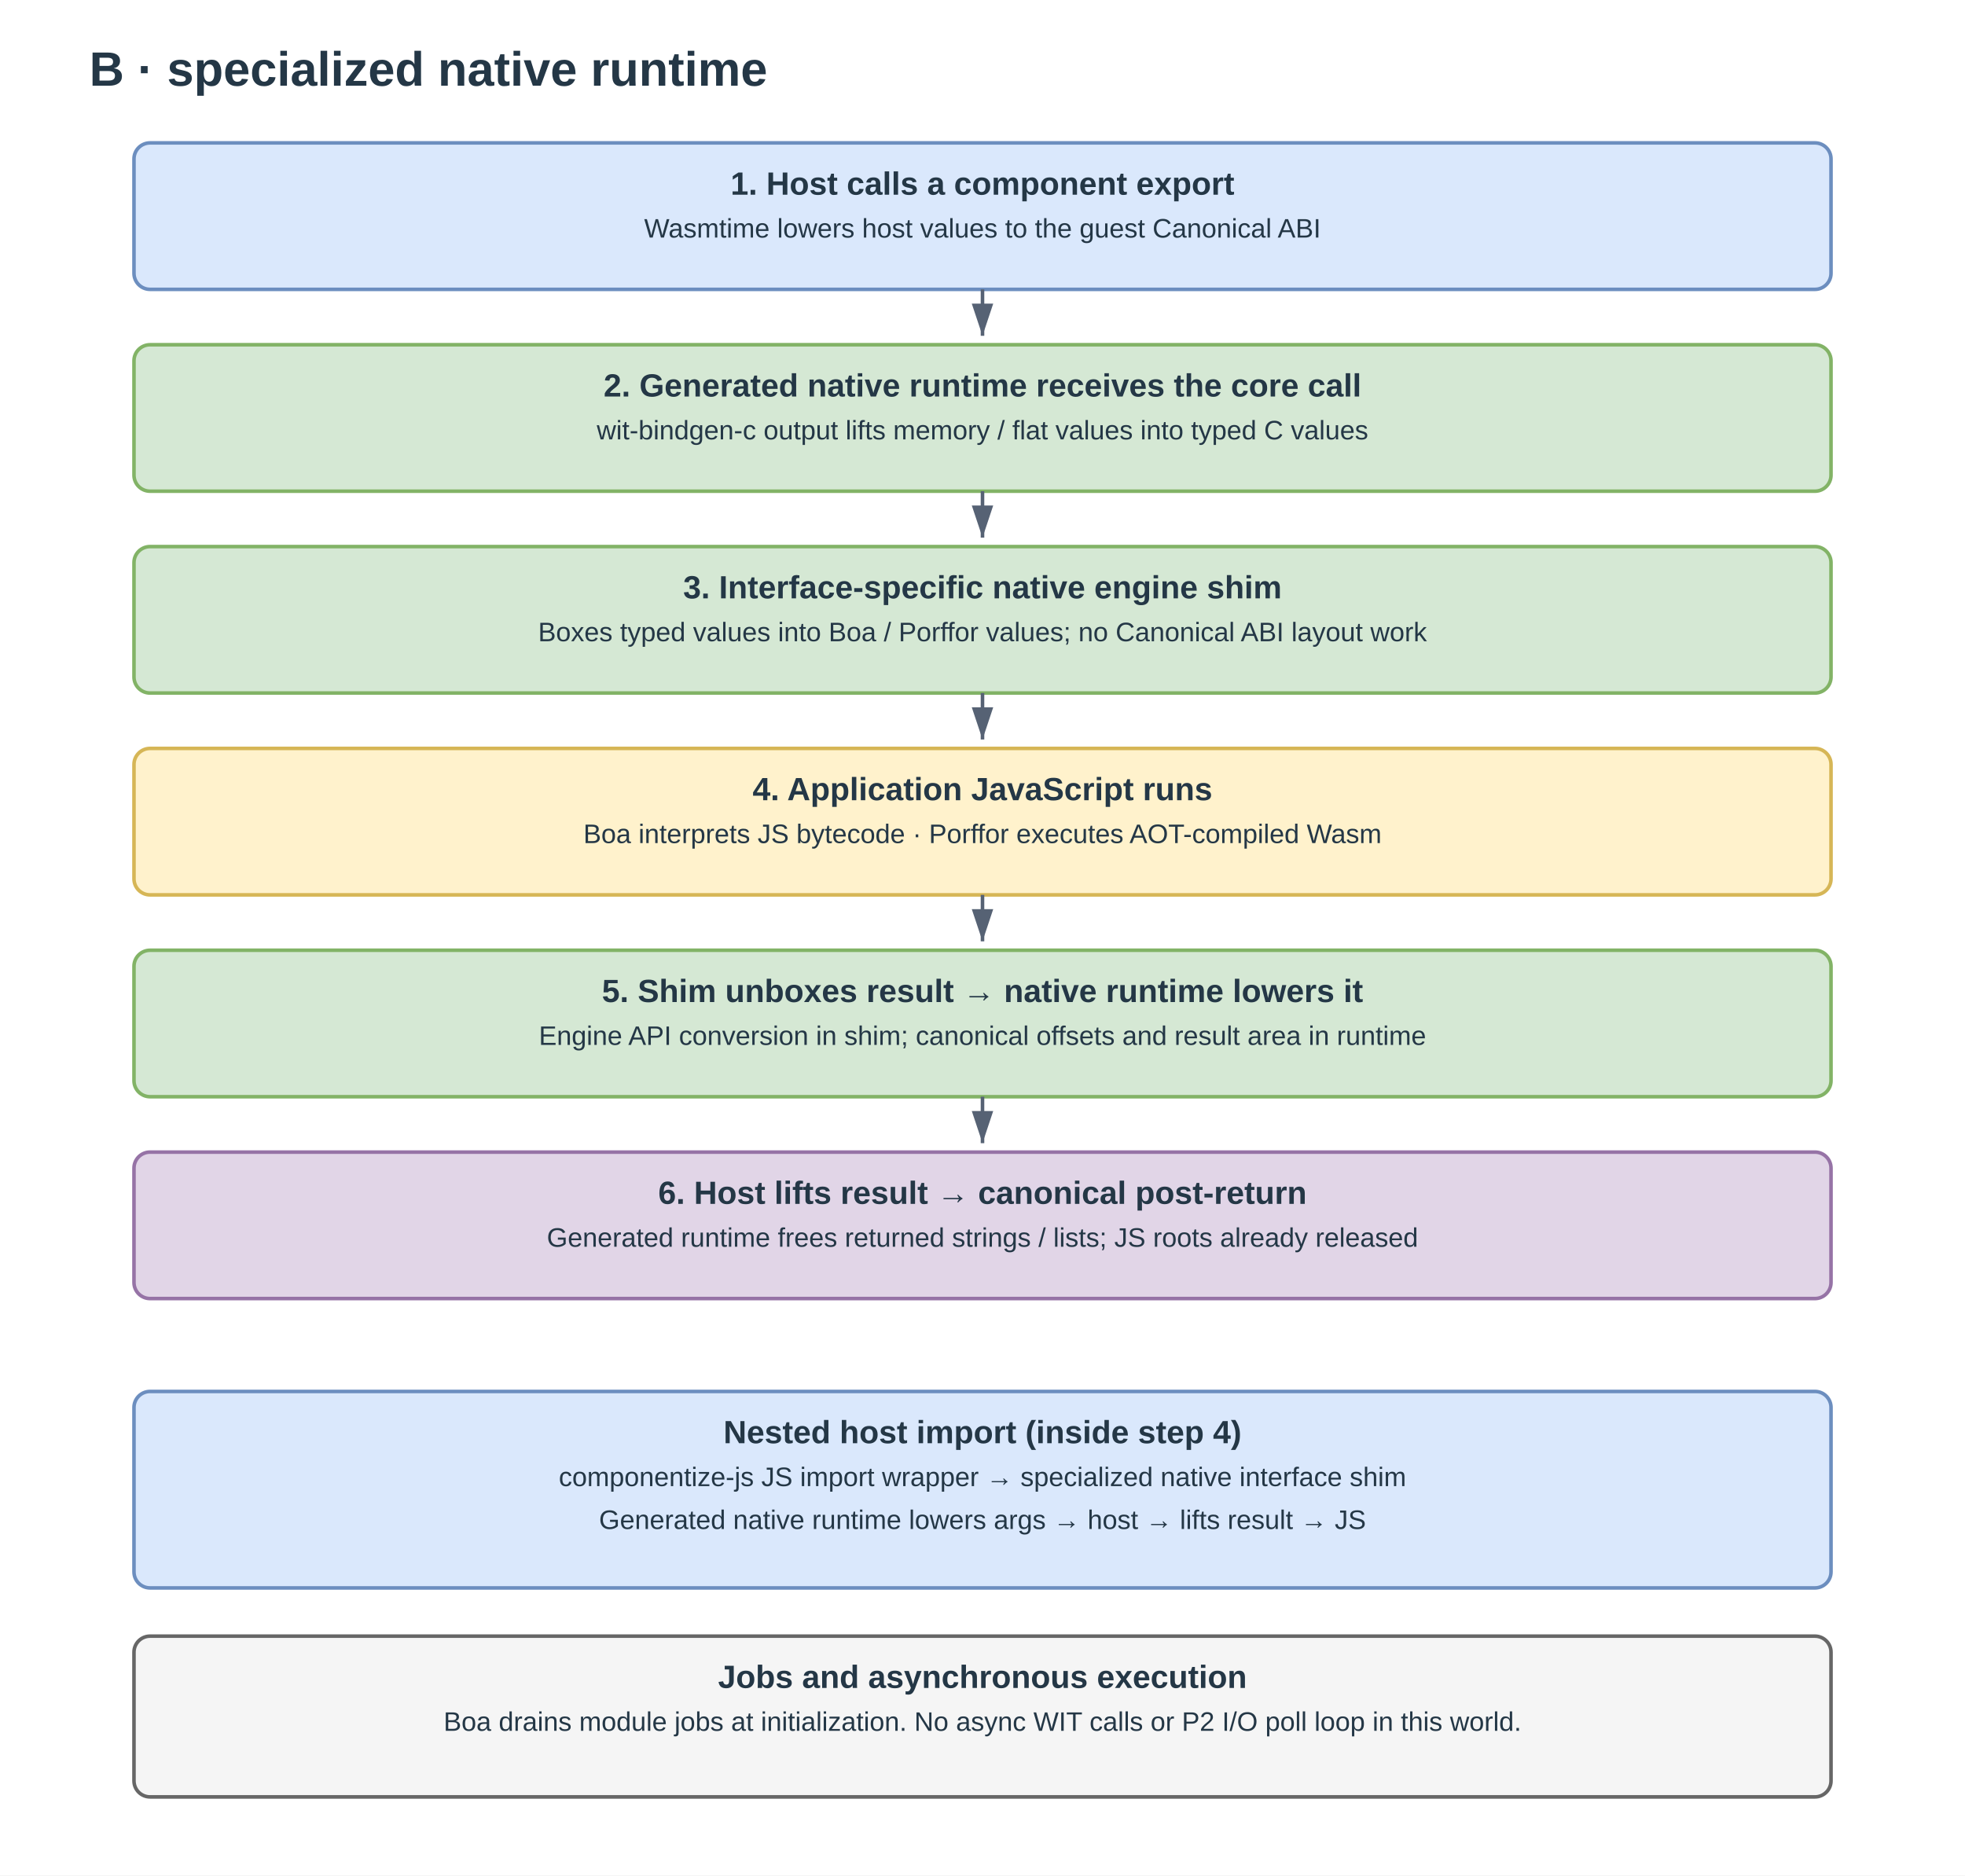
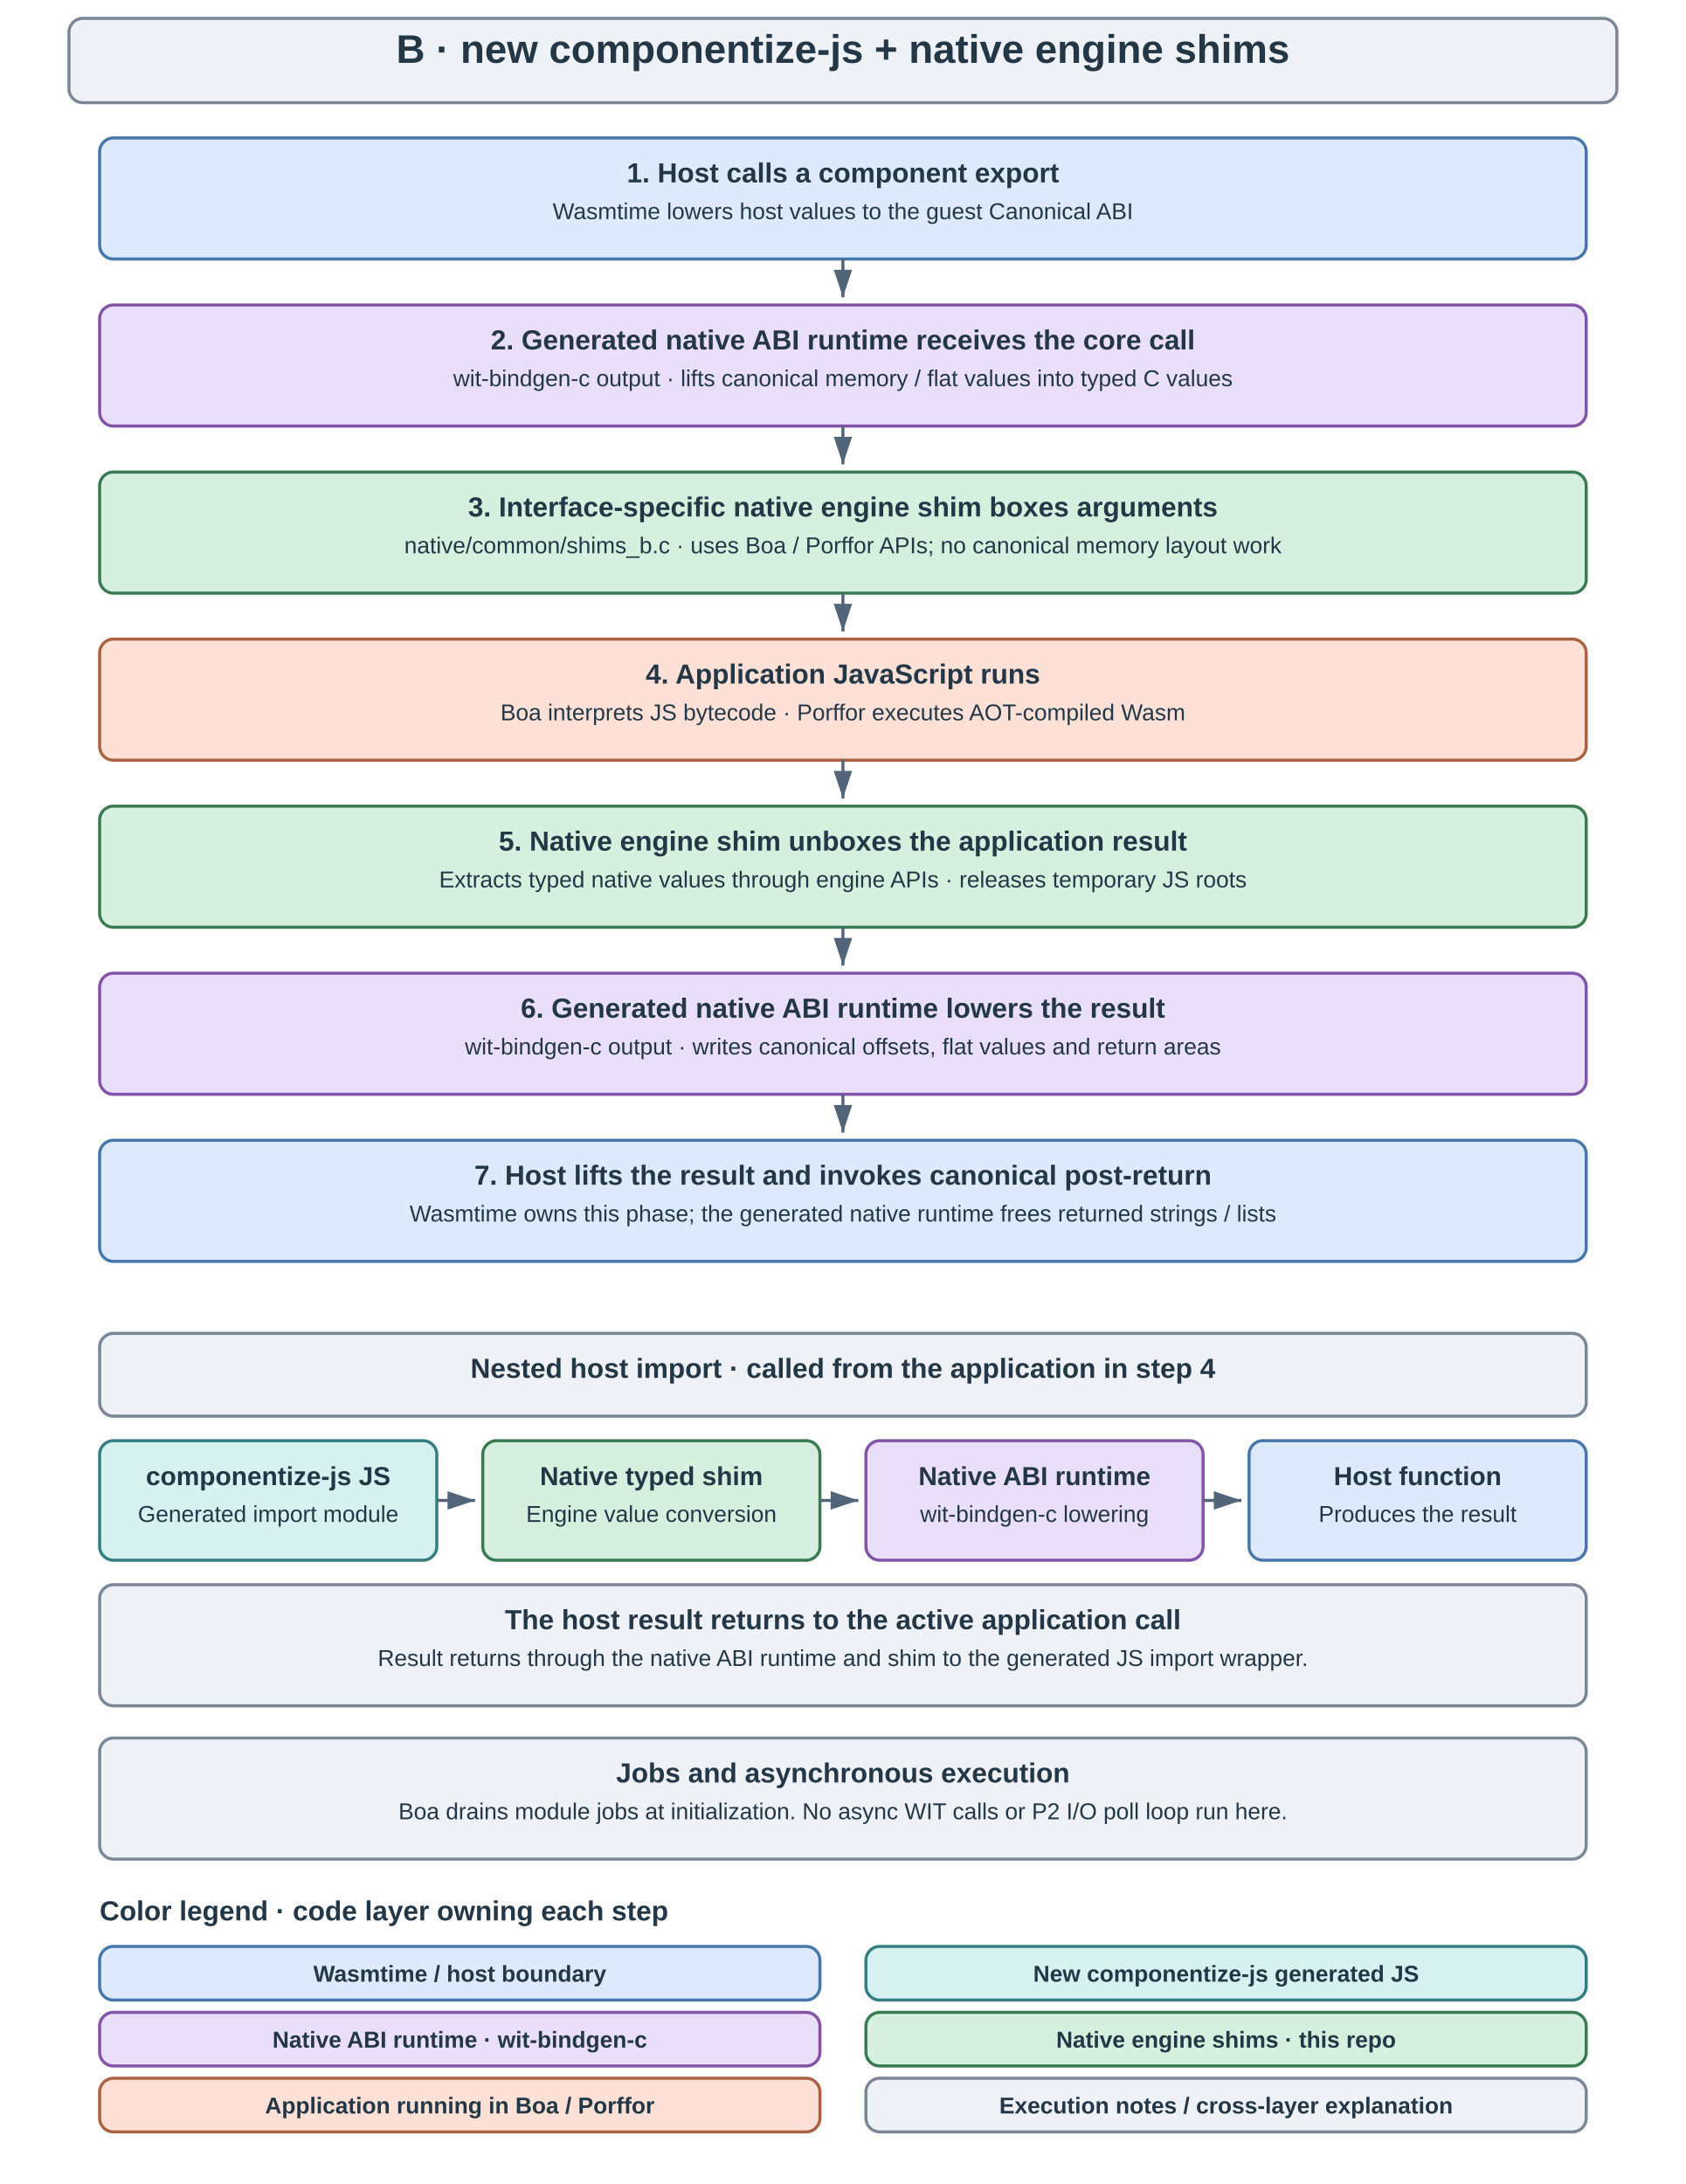
- <svg xmlns="http://www.w3.org/2000/svg" width="1100" height="1050" viewBox="0 0 1100 1050">
+ <svg xmlns="http://www.w3.org/2000/svg" width="1100" height="1425" viewBox="0 0 1100 1425" role="img" aria-labelledby="title desc">
+   <style>svg { color-scheme: light dark; }
+ .canvas { fill: #ffffff; }
+ text { fill: #243746; font-family: Arial, sans-serif; }
+ .muted { fill: #526477; }
+ .arrow { stroke: #526477; fill: none; }
+ .arrowhead { fill: #526477; }
+ .layer-host { fill: #dceafb; stroke: #4776aa; }
+ .layer-bindings { fill: #fff0c2; stroke: #96700c; }
+ .layer-runtime { fill: #eadffa; stroke: #8253a7; }
+ .layer-adapter { fill: #d7efdf; stroke: #387b53; }
+ .layer-engine { fill: #fde1d7; stroke: #aa6243; }
+ .layer-glue { fill: #d7f0f0; stroke: #347d83; }
+ .layer-note { fill: #eef1f5; stroke: #7b8797; }
+ @media (prefers-color-scheme: dark) {
+ .canvas { fill: #101821; }
+ text { fill: #eef3f8; }
+ .muted { fill: #b8c5d4; }
+ .arrow { stroke: #b8c5d4; }
+ .arrowhead { fill: #b8c5d4; }
+ .layer-host { fill: #203c59; stroke: #85b5e8; }
+ .layer-bindings { fill: #4b3a13; stroke: #e8c76b; }
+ .layer-runtime { fill: #3f2c53; stroke: #c1a0e5; }
+ .layer-adapter { fill: #203f30; stroke: #8bcda6; }
+ .layer-engine { fill: #4c3027; stroke: #edaa8d; }
+ .layer-glue { fill: #1d4045; stroke: #84cbd0; }
+ .layer-note { fill: #283343; stroke: #99a8ba; }
+ [style*="fill: #ffffff"] { fill: #101821 !important; }
+ [style*="stroke: #ffffff"] { stroke: #101821 !important; }
+ [style*="fill: #243746"] { fill: #eef3f8 !important; }
+ [style*="stroke: #243746"] { stroke: #eef3f8 !important; }
+ [style*="fill: #526477"] { fill: #b8c5d4 !important; }
+ [style*="stroke: #526477"] { stroke: #b8c5d4 !important; }
+ [style*="fill: #d7dee7"] { fill: #344456 !important; }
+ [style*="stroke: #d7dee7"] { stroke: #344456 !important; }
+ [style*="fill: #dceafb"] { fill: #203c59 !important; }
+ [style*="stroke: #dceafb"] { stroke: #203c59 !important; }
+ [style*="fill: #4776aa"] { fill: #85b5e8 !important; }
+ [style*="stroke: #4776aa"] { stroke: #85b5e8 !important; }
+ [style*="fill: #fff0c2"] { fill: #4b3a13 !important; }
+ [style*="stroke: #fff0c2"] { stroke: #4b3a13 !important; }
+ [style*="fill: #96700c"] { fill: #e8c76b !important; }
+ [style*="stroke: #96700c"] { stroke: #e8c76b !important; }
+ [style*="fill: #eadffa"] { fill: #3f2c53 !important; }
+ [style*="stroke: #eadffa"] { stroke: #3f2c53 !important; }
+ [style*="fill: #8253a7"] { fill: #c1a0e5 !important; }
+ [style*="stroke: #8253a7"] { stroke: #c1a0e5 !important; }
+ [style*="fill: #d7efdf"] { fill: #203f30 !important; }
+ [style*="stroke: #d7efdf"] { stroke: #203f30 !important; }
+ [style*="fill: #387b53"] { fill: #8bcda6 !important; }
+ [style*="stroke: #387b53"] { stroke: #8bcda6 !important; }
+ [style*="fill: #fde1d7"] { fill: #4c3027 !important; }
+ [style*="stroke: #fde1d7"] { stroke: #4c3027 !important; }
+ [style*="fill: #aa6243"] { fill: #edaa8d !important; }
+ [style*="stroke: #aa6243"] { stroke: #edaa8d !important; }
+ [style*="fill: #d7f0f0"] { fill: #1d4045 !important; }
+ [style*="stroke: #d7f0f0"] { stroke: #1d4045 !important; }
+ [style*="fill: #347d83"] { fill: #84cbd0 !important; }
+ [style*="stroke: #347d83"] { stroke: #84cbd0 !important; }
+ [style*="fill: #eef1f5"] { fill: #283343 !important; }
+ [style*="stroke: #eef1f5"] { stroke: #283343 !important; }
+ [style*="fill: #7b8797"] { fill: #99a8ba !important; }
+ [style*="stroke: #7b8797"] { stroke: #99a8ba !important; }
+ }</style>
  <defs>
    <marker id="arrow" markerWidth="10" markerHeight="10" refX="9" refY="3" orient="auto">
-       <path d="M0,0 L0,6 L9,3 z" fill="#566274" />
+       <path d="M0,0 L0,6 L9,3 z" class="arrowhead" />
    </marker>
  </defs>
-   <rect width="1100" height="1050" fill="white" />
-   <text x="50" y="48" font-family="Arial,sans-serif" font-size="27" font-weight="bold" fill="#243746">B · specialized native runtime</text>
-   <rect x="75" y="80" width="950" height="82" rx="9" fill="#dae8fc" stroke="#6c8ebf" stroke-width="2" />
-   <text x="550.0" y="109" text-anchor="middle" font-family="Arial,sans-serif" font-size="18" font-weight="bold" fill="#243746">1. Host calls a component export</text>
-   <text x="550.0" y="133" text-anchor="middle" font-family="Arial,sans-serif" font-size="15" font-weight="normal" fill="#243746">Wasmtime lowers host values to the guest Canonical ABI</text>
-   <rect x="75" y="193" width="950" height="82" rx="9" fill="#d5e8d4" stroke="#82b366" stroke-width="2" />
-   <text x="550.0" y="222" text-anchor="middle" font-family="Arial,sans-serif" font-size="18" font-weight="bold" fill="#243746">2. Generated native runtime receives the core call</text>
-   <text x="550.0" y="246" text-anchor="middle" font-family="Arial,sans-serif" font-size="15" font-weight="normal" fill="#243746">wit-bindgen-c output lifts memory / flat values into typed C values</text>
-   <path d="M550,162 L550,188" stroke="#566274" stroke-width="2" marker-end="url(#arrow)" />
-   <rect x="75" y="306" width="950" height="82" rx="9" fill="#d5e8d4" stroke="#82b366" stroke-width="2" />
-   <text x="550.0" y="335" text-anchor="middle" font-family="Arial,sans-serif" font-size="18" font-weight="bold" fill="#243746">3. Interface-specific native engine shim</text>
-   <text x="550.0" y="359" text-anchor="middle" font-family="Arial,sans-serif" font-size="15" font-weight="normal" fill="#243746">Boxes typed values into Boa / Porffor values; no Canonical ABI layout work</text>
-   <path d="M550,275 L550,301" stroke="#566274" stroke-width="2" marker-end="url(#arrow)" />
-   <rect x="75" y="419" width="950" height="82" rx="9" fill="#fff2cc" stroke="#d6b656" stroke-width="2" />
-   <text x="550.0" y="448" text-anchor="middle" font-family="Arial,sans-serif" font-size="18" font-weight="bold" fill="#243746">4. Application JavaScript runs</text>
-   <text x="550.0" y="472" text-anchor="middle" font-family="Arial,sans-serif" font-size="15" font-weight="normal" fill="#243746">Boa interprets JS bytecode · Porffor executes AOT-compiled Wasm</text>
-   <path d="M550,388 L550,414" stroke="#566274" stroke-width="2" marker-end="url(#arrow)" />
-   <rect x="75" y="532" width="950" height="82" rx="9" fill="#d5e8d4" stroke="#82b366" stroke-width="2" />
-   <text x="550.0" y="561" text-anchor="middle" font-family="Arial,sans-serif" font-size="18" font-weight="bold" fill="#243746">5. Shim unboxes result → native runtime lowers it</text>
-   <text x="550.0" y="585" text-anchor="middle" font-family="Arial,sans-serif" font-size="15" font-weight="normal" fill="#243746">Engine API conversion in shim; canonical offsets and result area in runtime</text>
-   <path d="M550,501 L550,527" stroke="#566274" stroke-width="2" marker-end="url(#arrow)" />
-   <rect x="75" y="645" width="950" height="82" rx="9" fill="#e1d5e7" stroke="#9673a6" stroke-width="2" />
-   <text x="550.0" y="674" text-anchor="middle" font-family="Arial,sans-serif" font-size="18" font-weight="bold" fill="#243746">6. Host lifts result → canonical post-return</text>
-   <text x="550.0" y="698" text-anchor="middle" font-family="Arial,sans-serif" font-size="15" font-weight="normal" fill="#243746">Generated runtime frees returned strings / lists; JS roots already released</text>
-   <path d="M550,614 L550,640" stroke="#566274" stroke-width="2" marker-end="url(#arrow)" />
-   <rect x="75" y="779" width="950" height="110" rx="9" fill="#dae8fc" stroke="#6c8ebf" stroke-width="2" />
-   <text x="550.0" y="808" text-anchor="middle" font-family="Arial,sans-serif" font-size="18" font-weight="bold" fill="#243746">Nested host import (inside step 4)</text>
-   <text x="550.0" y="832" text-anchor="middle" font-family="Arial,sans-serif" font-size="15" font-weight="normal" fill="#243746">componentize-js JS import wrapper → specialized native interface shim</text>
-   <text x="550.0" y="856" text-anchor="middle" font-family="Arial,sans-serif" font-size="15" font-weight="normal" fill="#243746">Generated native runtime lowers args → host → lifts result → JS</text>
-   <rect x="75" y="916" width="950" height="90" rx="9" fill="#f5f5f5" stroke="#666666" stroke-width="2" />
-   <text x="550.0" y="945" text-anchor="middle" font-family="Arial,sans-serif" font-size="18" font-weight="bold" fill="#243746">Jobs and asynchronous execution</text>
-   <text x="550.0" y="969" text-anchor="middle" font-family="Arial,sans-serif" font-size="15" font-weight="normal" fill="#243746">Boa drains module jobs at initialization. No async WIT calls or P2 I/O poll loop in this world.</text>
+   <rect class="canvas" width="1100" height="1425" />
+   <rect x="45" y="12" width="1010" height="55" rx="9" class="layer-note" stroke-width="2" />
+   <text x="550.0" y="41" text-anchor="middle" font-size="26" font-weight="bold">B · new componentize-js + native engine shims</text>
+   <rect x="65" y="90" width="970" height="79" rx="9" class="layer-host" stroke-width="2" />
+   <text x="550.0" y="119" text-anchor="middle" font-size="18" font-weight="bold">1. Host calls a component export</text>
+   <text x="550.0" y="143" text-anchor="middle" font-size="15" font-weight="normal">Wasmtime lowers host values to the guest Canonical ABI</text>
+   <rect x="65" y="199" width="970" height="79" rx="9" class="layer-runtime" stroke-width="2" />
+   <text x="550.0" y="228" text-anchor="middle" font-size="18" font-weight="bold">2. Generated native ABI runtime receives the core call</text>
+   <text x="550.0" y="252" text-anchor="middle" font-size="15" font-weight="normal">wit-bindgen-c output · lifts canonical memory / flat values into typed C values</text>
+   <path d="M550,169 L550,194" class="arrow" stroke-width="2" marker-end="url(#arrow)" />
+   <rect x="65" y="308" width="970" height="79" rx="9" class="layer-adapter" stroke-width="2" />
+   <text x="550.0" y="337" text-anchor="middle" font-size="18" font-weight="bold">3. Interface-specific native engine shim boxes arguments</text>
+   <text x="550.0" y="361" text-anchor="middle" font-size="15" font-weight="normal">native/common/shims_b.c · uses Boa / Porffor APIs; no canonical memory layout work</text>
+   <path d="M550,278 L550,303" class="arrow" stroke-width="2" marker-end="url(#arrow)" />
+   <rect x="65" y="417" width="970" height="79" rx="9" class="layer-engine" stroke-width="2" />
+   <text x="550.0" y="446" text-anchor="middle" font-size="18" font-weight="bold">4. Application JavaScript runs</text>
+   <text x="550.0" y="470" text-anchor="middle" font-size="15" font-weight="normal">Boa interprets JS bytecode · Porffor executes AOT-compiled Wasm</text>
+   <path d="M550,387 L550,412" class="arrow" stroke-width="2" marker-end="url(#arrow)" />
+   <rect x="65" y="526" width="970" height="79" rx="9" class="layer-adapter" stroke-width="2" />
+   <text x="550.0" y="555" text-anchor="middle" font-size="18" font-weight="bold">5. Native engine shim unboxes the application result</text>
+   <text x="550.0" y="579" text-anchor="middle" font-size="15" font-weight="normal">Extracts typed native values through engine APIs · releases temporary JS roots</text>
+   <path d="M550,496 L550,521" class="arrow" stroke-width="2" marker-end="url(#arrow)" />
+   <rect x="65" y="635" width="970" height="79" rx="9" class="layer-runtime" stroke-width="2" />
+   <text x="550.0" y="664" text-anchor="middle" font-size="18" font-weight="bold">6. Generated native ABI runtime lowers the result</text>
+   <text x="550.0" y="688" text-anchor="middle" font-size="15" font-weight="normal">wit-bindgen-c output · writes canonical offsets, flat values and return areas</text>
+   <path d="M550,605 L550,630" class="arrow" stroke-width="2" marker-end="url(#arrow)" />
+   <rect x="65" y="744" width="970" height="79" rx="9" class="layer-host" stroke-width="2" />
+   <text x="550.0" y="773" text-anchor="middle" font-size="18" font-weight="bold">7. Host lifts the result and invokes canonical post-return</text>
+   <text x="550.0" y="797" text-anchor="middle" font-size="15" font-weight="normal">Wasmtime owns this phase; the generated native runtime frees returned strings / lists</text>
+   <path d="M550,714 L550,739" class="arrow" stroke-width="2" marker-end="url(#arrow)" />
+   <rect x="65" y="870" width="970" height="54" rx="9" class="layer-note" stroke-width="2" />
+   <text x="550.0" y="899" text-anchor="middle" font-size="18" font-weight="bold">Nested host import · called from the application in step 4</text>
+   <rect x="65.0" y="940" width="220.0" height="78" rx="9" class="layer-glue" stroke-width="2" />
+   <text x="175.0" y="969" text-anchor="middle" font-size="17" font-weight="bold">componentize-js JS</text>
+   <text x="175.0" y="993" text-anchor="middle" font-size="15" font-weight="normal">Generated import module</text>
+   <rect x="315.0" y="940" width="220.0" height="78" rx="9" class="layer-adapter" stroke-width="2" />
+   <text x="425.0" y="969" text-anchor="middle" font-size="17" font-weight="bold">Native typed shim</text>
+   <text x="425.0" y="993" text-anchor="middle" font-size="15" font-weight="normal">Engine value conversion</text>
+   <path d="M285.0,979 L310.0,979" class="arrow" stroke-width="2" marker-end="url(#arrow)" />
+   <rect x="565.0" y="940" width="220.0" height="78" rx="9" class="layer-runtime" stroke-width="2" />
+   <text x="675.0" y="969" text-anchor="middle" font-size="17" font-weight="bold">Native ABI runtime</text>
+   <text x="675.0" y="993" text-anchor="middle" font-size="15" font-weight="normal">wit-bindgen-c lowering</text>
+   <path d="M535.0,979 L560.0,979" class="arrow" stroke-width="2" marker-end="url(#arrow)" />
+   <rect x="815.0" y="940" width="220.0" height="78" rx="9" class="layer-host" stroke-width="2" />
+   <text x="925.0" y="969" text-anchor="middle" font-size="17" font-weight="bold">Host function</text>
+   <text x="925.0" y="993" text-anchor="middle" font-size="15" font-weight="normal">Produces the result</text>
+   <path d="M785.0,979 L810.0,979" class="arrow" stroke-width="2" marker-end="url(#arrow)" />
+   <rect x="65" y="1034" width="970" height="79" rx="9" class="layer-note" stroke-width="2" />
+   <text x="550.0" y="1063" text-anchor="middle" font-size="18" font-weight="bold">The host result returns to the active application call</text>
+   <text x="550.0" y="1087" text-anchor="middle" font-size="15" font-weight="normal">Result returns through the native ABI runtime and shim to the generated JS import wrapper.</text>
+   <rect x="65" y="1134" width="970" height="79" rx="9" class="layer-note" stroke-width="2" />
+   <text x="550.0" y="1163" text-anchor="middle" font-size="18" font-weight="bold">Jobs and asynchronous execution</text>
+   <text x="550.0" y="1187" text-anchor="middle" font-size="15" font-weight="normal">Boa drains module jobs at initialization. No async WIT calls or P2 I/O poll loop run here.</text>
+   <text x="65" y="1253" font-size="18" font-weight="bold">Color legend · code layer owning each step</text>
+   <rect x="65" y="1270" width="470" height="35" rx="9" class="layer-host" stroke-width="2" />
+   <text x="300.0" y="1293" text-anchor="middle" font-size="15" font-weight="bold">Wasmtime / host boundary</text>
+   <rect x="565" y="1270" width="470" height="35" rx="9" class="layer-glue" stroke-width="2" />
+   <text x="800.0" y="1293" text-anchor="middle" font-size="15" font-weight="bold">New componentize-js generated JS</text>
+   <rect x="65" y="1313" width="470" height="35" rx="9" class="layer-runtime" stroke-width="2" />
+   <text x="300.0" y="1336" text-anchor="middle" font-size="15" font-weight="bold">Native ABI runtime · wit-bindgen-c</text>
+   <rect x="565" y="1313" width="470" height="35" rx="9" class="layer-adapter" stroke-width="2" />
+   <text x="800.0" y="1336" text-anchor="middle" font-size="15" font-weight="bold">Native engine shims · this repo</text>
+   <rect x="65" y="1356" width="470" height="35" rx="9" class="layer-engine" stroke-width="2" />
+   <text x="300.0" y="1379" text-anchor="middle" font-size="15" font-weight="bold">Application running in Boa / Porffor</text>
+   <rect x="565" y="1356" width="470" height="35" rx="9" class="layer-note" stroke-width="2" />
+   <text x="800.0" y="1379" text-anchor="middle" font-size="15" font-weight="bold">Execution notes / cross-layer explanation</text>
</svg>
